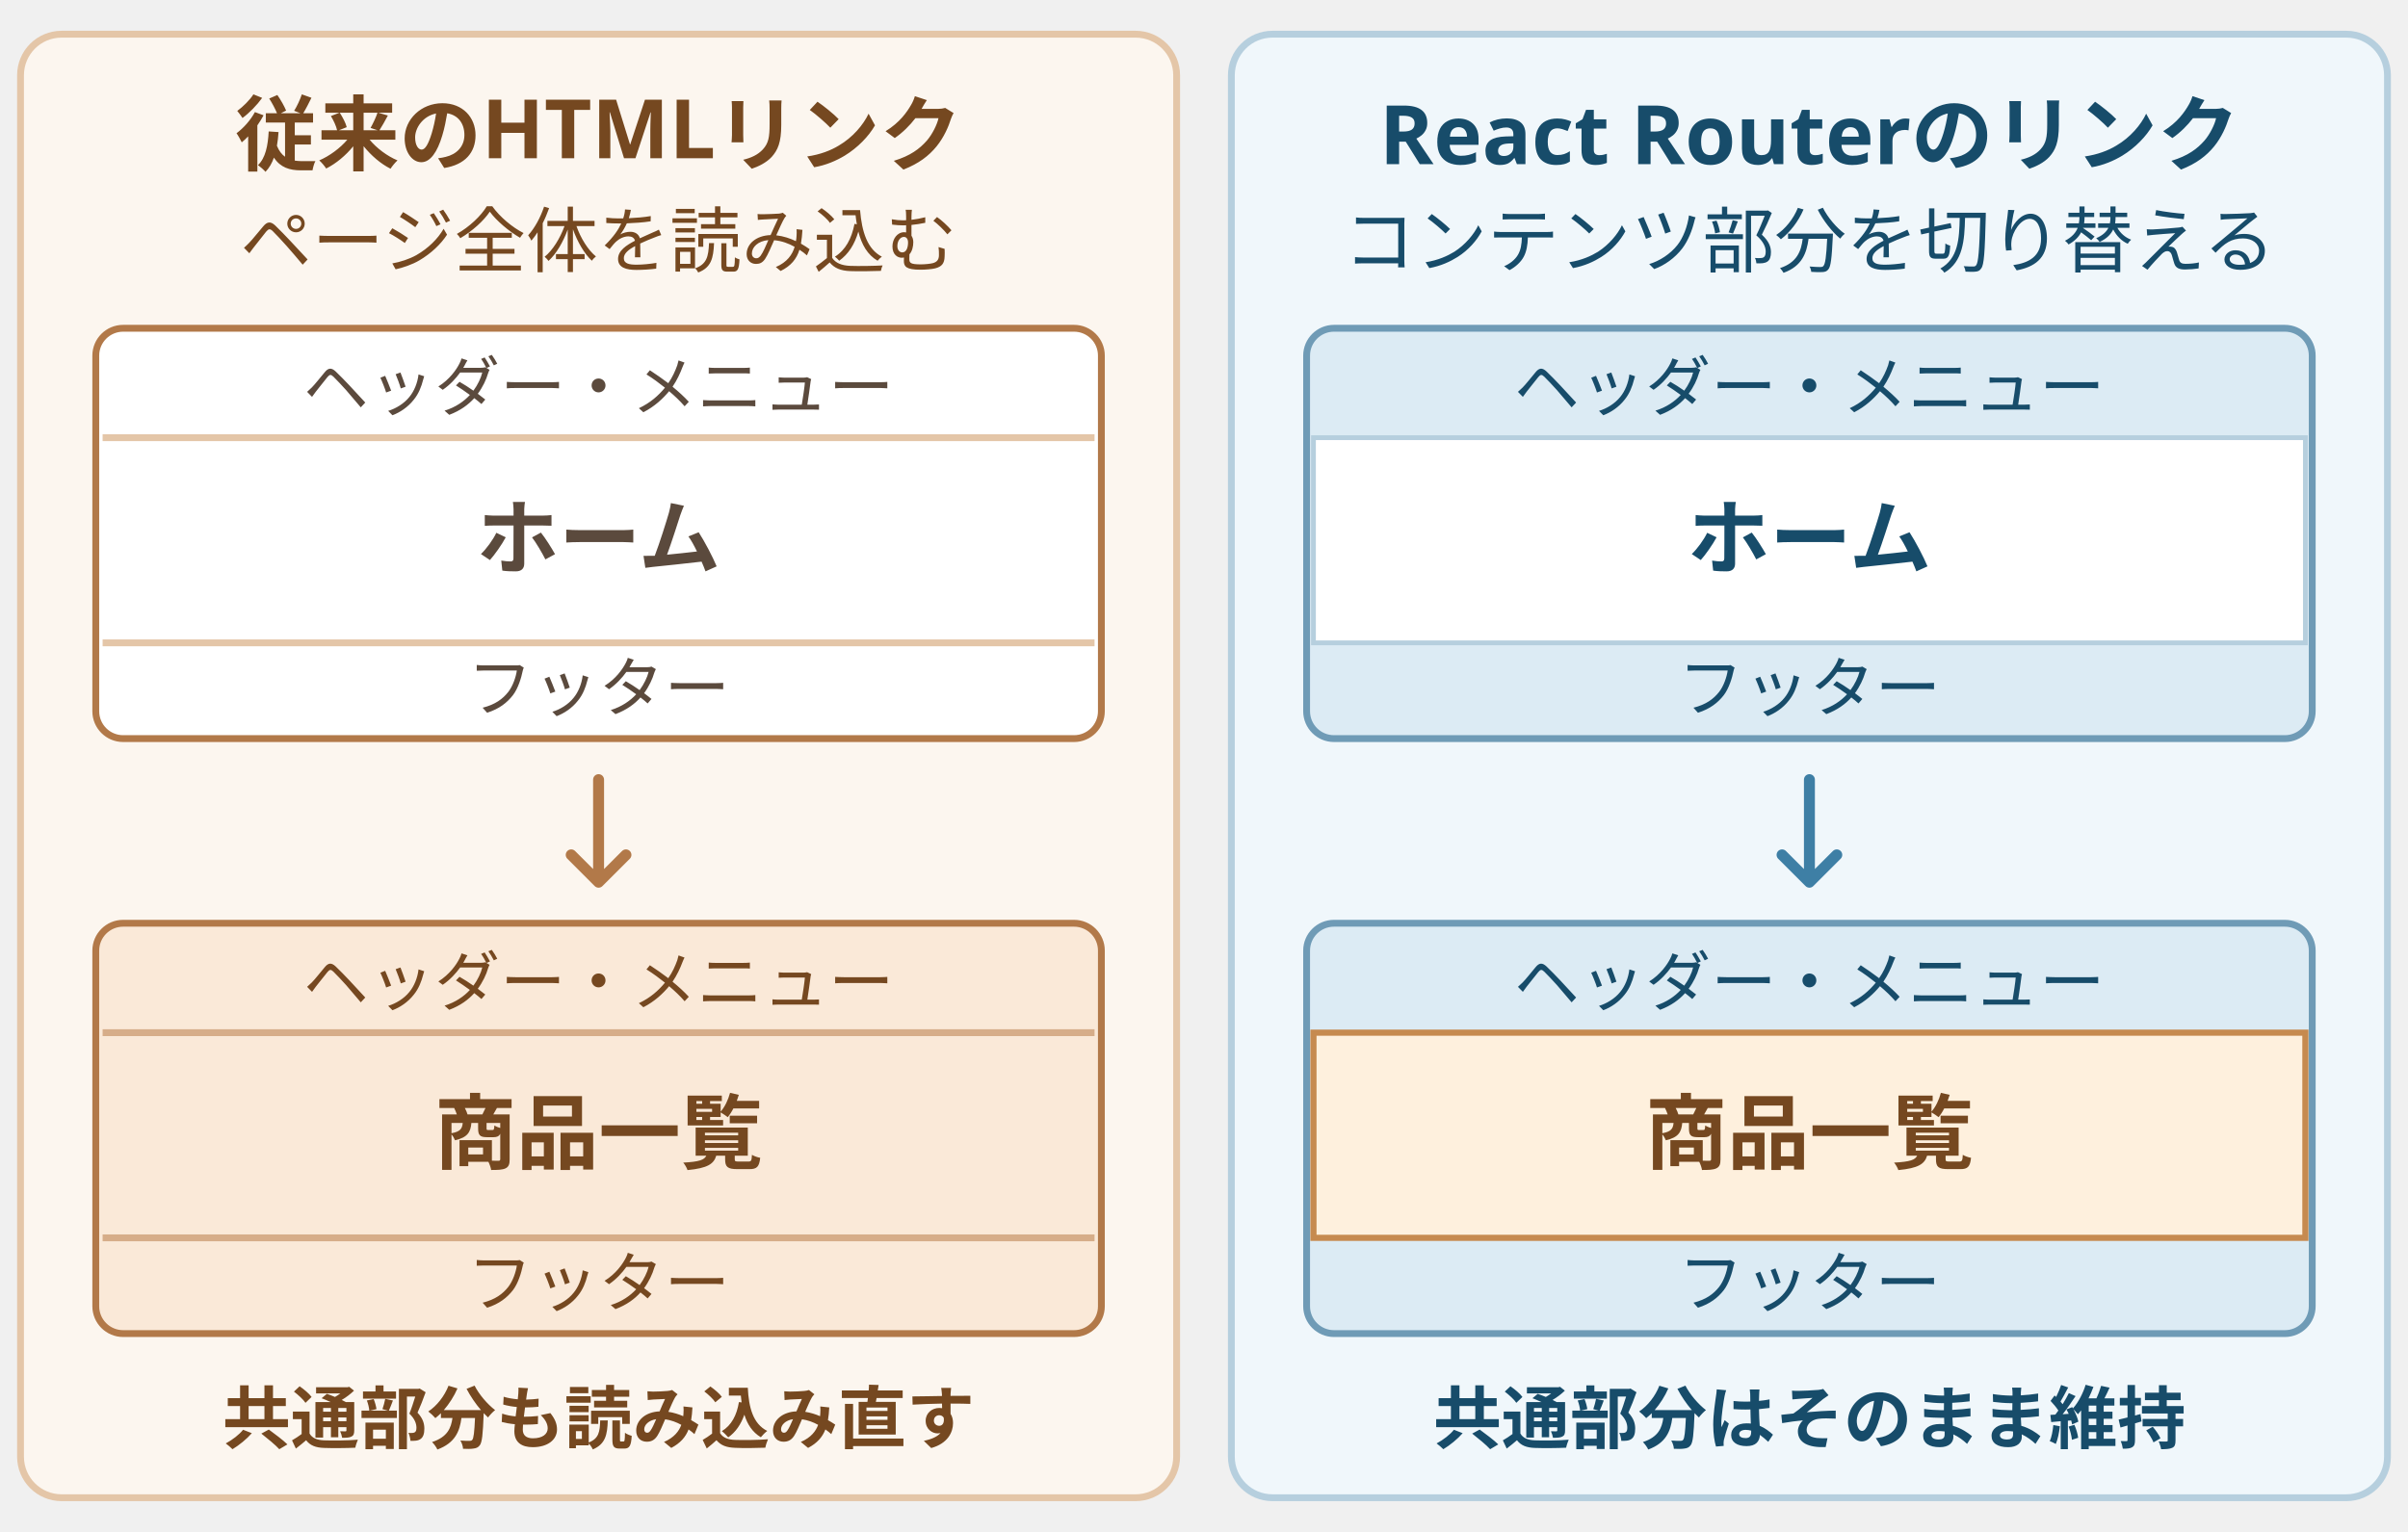
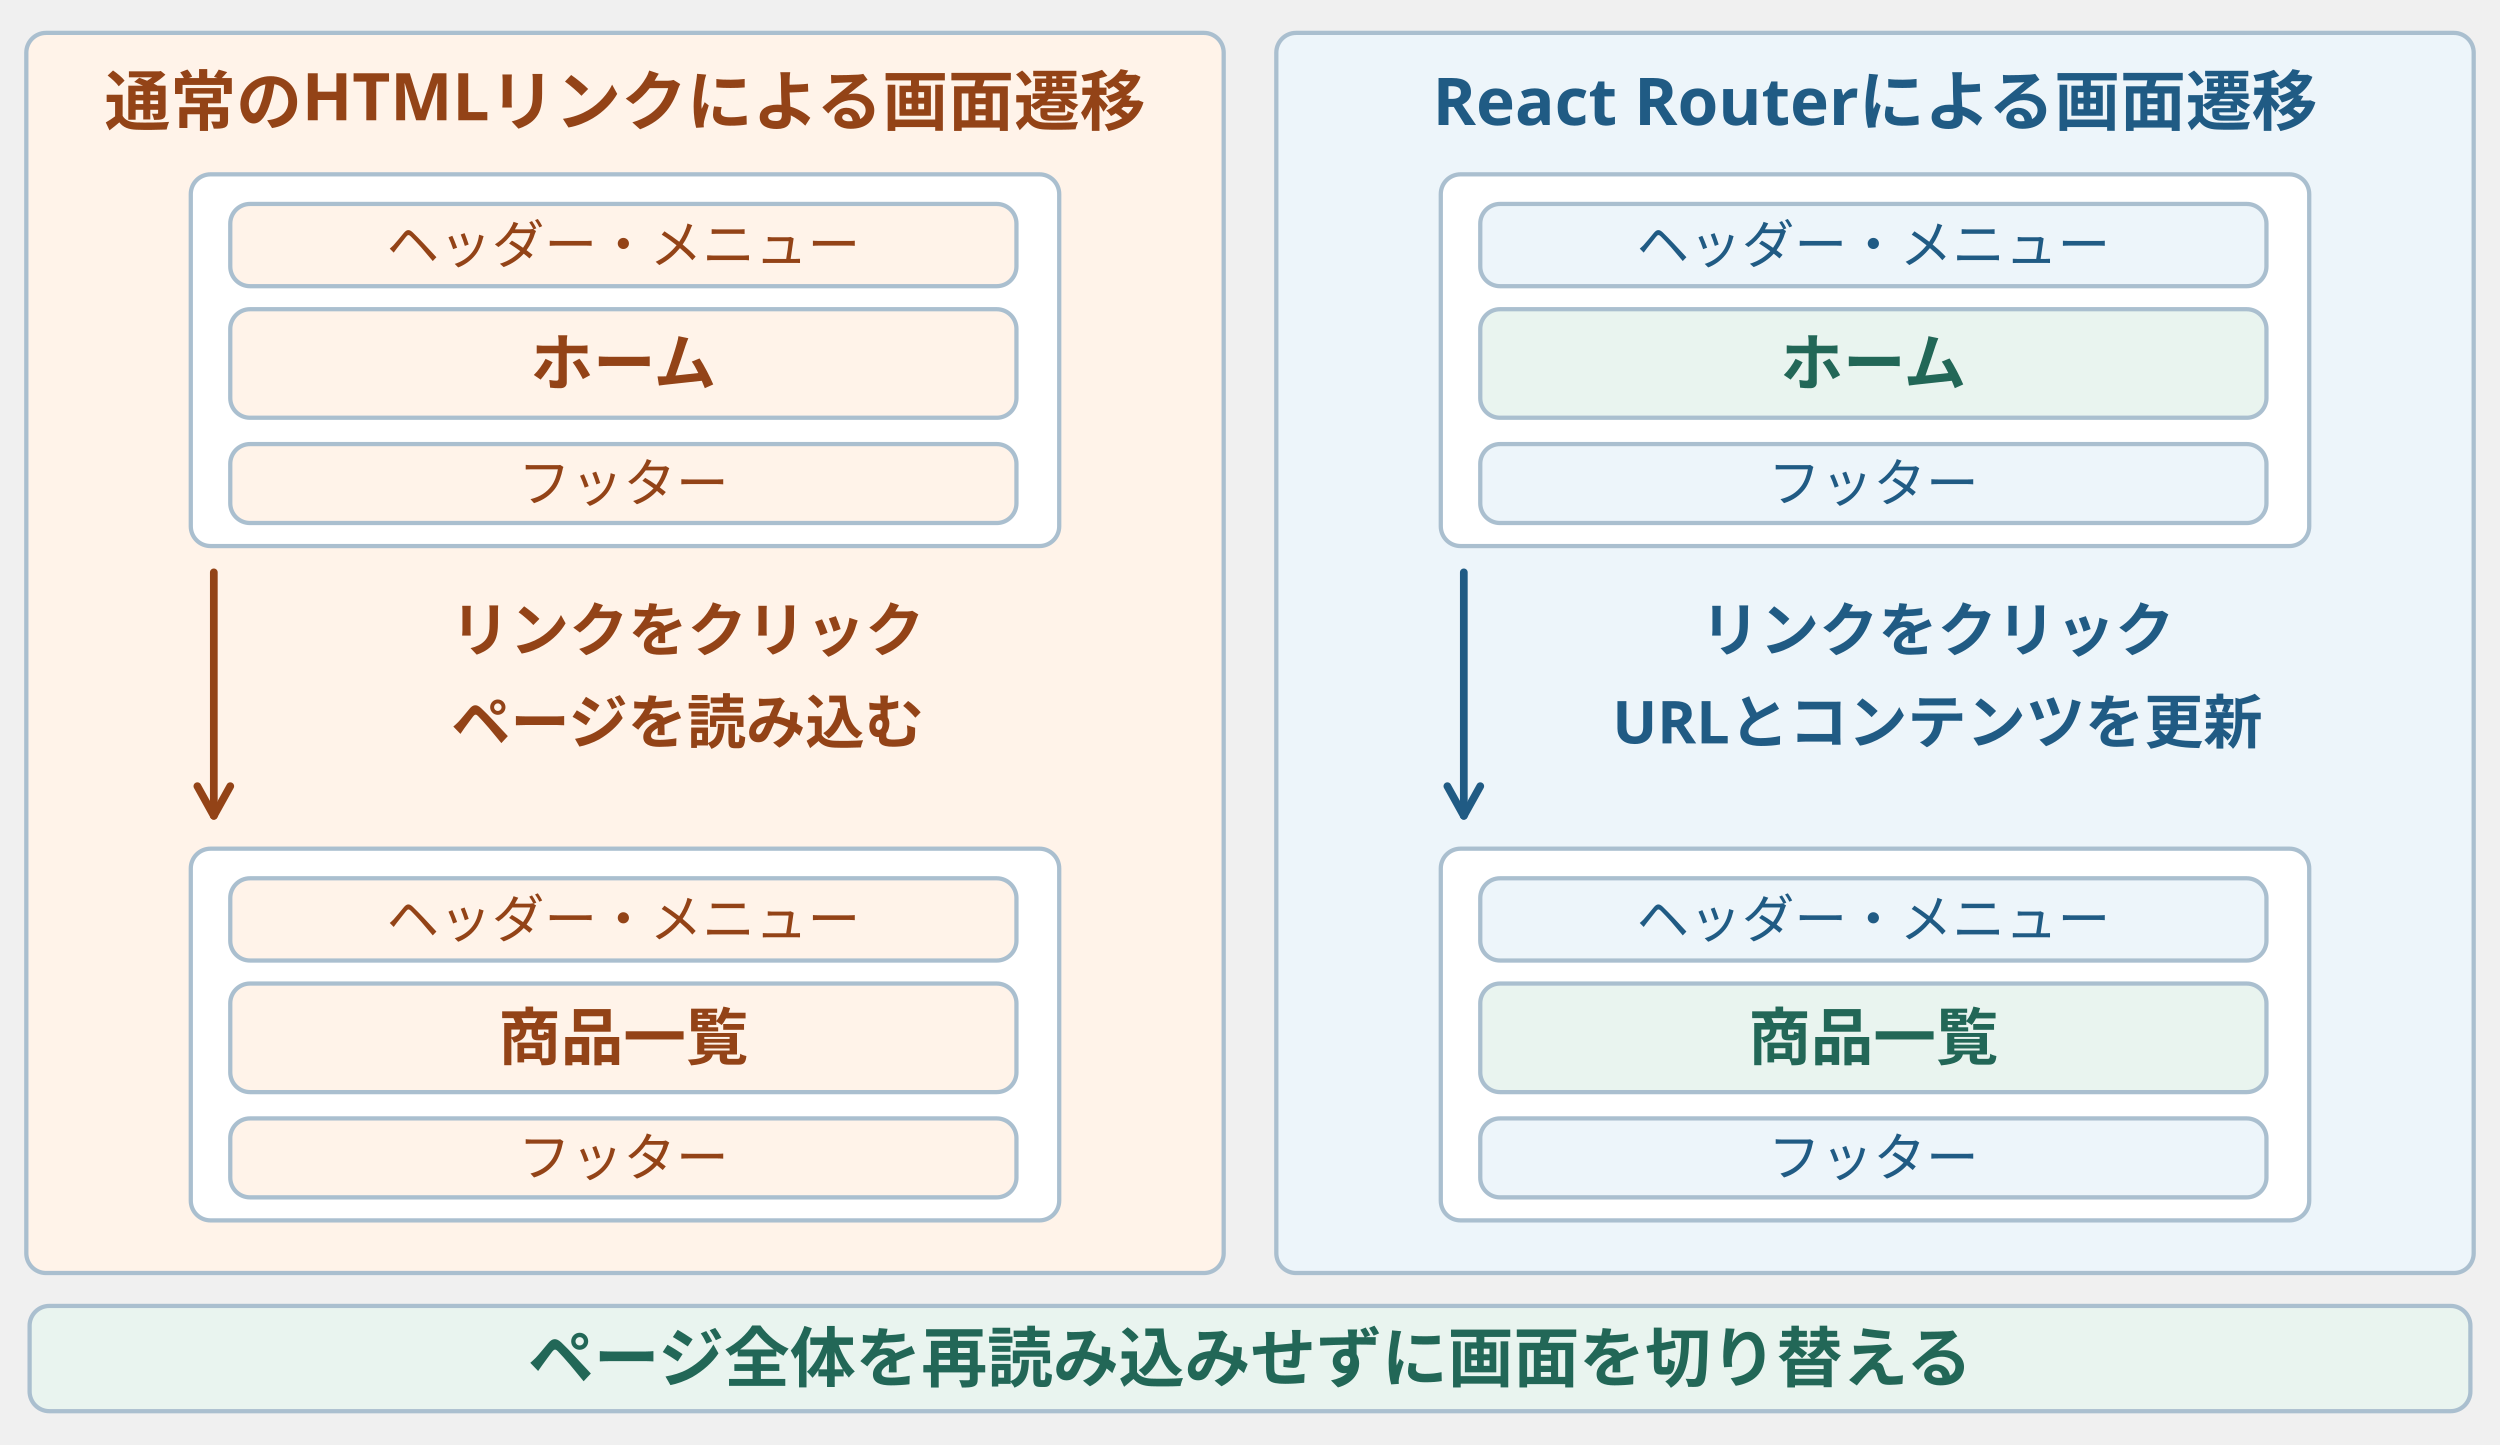
- <svg xmlns="http://www.w3.org/2000/svg" width="352" height="224" viewBox="0 0 352 224" font-family="Meiryo, sans-serif">
-   <rect x="3" y="5" width="169" height="214" rx="6" fill="#fcf6ef" stroke="#e4c6a8" />
-   <rect x="180" y="5" width="169" height="214" rx="6" fill="#f0f7fb" stroke="#b6cfde" />
-   <g text-anchor="middle">
-     <text x="87.5" y="24" font-size="12" font-weight="700" fill="#754820">従来のHTMLリンク</text>
-     <text x="264.5" y="24" font-size="12" font-weight="700" fill="#174c6a">React Routerのリンク</text>
-     <text x="87.5" y="39" font-size="10.5" fill="#754820">ページ全体を読み込む</text>
-     <text x="264.5" y="39" font-size="10.5" fill="#174c6a">コンテンツ部分を切り替える</text>
-   </g>
-   <g transform="translate(14 48)">
-     <rect width="147" height="60" rx="4" fill="#fff" stroke="#b27949" />
-     <path d="M1 16h145M1 46h145" stroke="#e4c6a8" />
-     <g text-anchor="middle" fill="#5b4a3d">
-       <text x="73.5" y="12" font-size="9.6">ヘッダー・メニュー</text>
-       <text x="73.5" y="35" font-size="12" font-weight="700">ホーム</text>
-       <text x="73.5" y="56" font-size="9.6">フッター</text>
-     </g>
-   </g>
-   <path d="M87.5 114v15m-4-4 4 4 4-4" fill="none" stroke="#b27949" stroke-width="1.6" stroke-linejoin="round" stroke-linecap="round" />
-   <g transform="translate(14 135)">
-     <rect width="147" height="60" rx="4" fill="#fae9d8" stroke="#b27949" />
-     <path d="M1 16h145M1 46h145" stroke="#d6ad89" />
-     <g text-anchor="middle" fill="#754820">
-       <text x="73.5" y="12" font-size="9.6">ヘッダー・メニュー</text>
-       <text x="73.5" y="35" font-size="12" font-weight="700">商品一覧</text>
-       <text x="73.5" y="56" font-size="9.6">フッター</text>
-     </g>
-   </g>
-   <g transform="translate(191 48)">
-     <rect width="147" height="60" rx="4" fill="#dcebf4" stroke="#6f9bb6" />
-     <rect x="1" y="16" width="145" height="30" fill="#fff" stroke="#b6cfde" stroke-width=".7" />
-     <g text-anchor="middle" fill="#174c6a">
-       <text x="73.5" y="12" font-size="9.6">ヘッダー・メニュー</text>
-       <text x="73.5" y="35" font-size="12" font-weight="700">ホーム</text>
-       <text x="73.5" y="56" font-size="9.6">フッター</text>
-     </g>
-   </g>
-   <path d="M264.5 114v15m-4-4 4 4 4-4" fill="none" stroke="#3e7fa5" stroke-width="1.6" stroke-linejoin="round" stroke-linecap="round" />
-   <g transform="translate(191 135)">
-     <rect width="147" height="60" rx="4" fill="#dcebf4" stroke="#6f9bb6" />
-     <rect x="1" y="16" width="145" height="30" fill="#fef0dd" stroke="#c68a4f" stroke-width=".9" />
-     <g text-anchor="middle" fill="#174c6a">
-       <text x="73.5" y="12" font-size="9.6">ヘッダー・メニュー</text>
-       <text x="73.5" y="35" font-size="12" font-weight="700" fill="#754820">商品一覧</text>
-       <text x="73.5" y="56" font-size="9.6">フッター</text>
-     </g>
-   </g>
-   <g text-anchor="middle" font-size="10" font-weight="700">
-     <text x="87.5" y="211" fill="#754820">共通部分も読み込み直す</text>
-     <text x="264.5" y="211" fill="#174c6a">共通部分はそのまま維持</text>
-   </g>
+ <svg xmlns="http://www.w3.org/2000/svg" width="760" height="439" viewBox="0 0 760 439">
+   <rect x="8" y="10" width="364" height="377" rx="6" fill="#fff3e9" stroke="#aabfcf" stroke-width="1.3" />
+   <text x="190" y="38" font-family="Meiryo, MS Gothic, sans-serif" font-size="20" fill="#934317" font-weight="700" text-anchor="middle">通常のHTMLリンクによる画面遷移</text>
+   <rect x="58" y="53" width="264" height="113" rx="6" fill="white" stroke="#aabfcf" stroke-width="1.3" />
+   <rect x="70" y="62" width="239" height="25" rx="6" fill="#fff3e9" stroke="#aabfcf" stroke-width="1.3" />
+   <text x="189.5" y="80.1" font-family="Meiryo, MS Gothic, sans-serif" font-size="16" fill="#934317" font-weight="400" text-anchor="middle">ヘッダー・メニュー</text>
+   <rect x="70" y="94" width="239" height="33" rx="6" fill="#fff3e9" stroke="#aabfcf" stroke-width="1.3" />
+   <text x="189.5" y="117.15" font-family="Meiryo, MS Gothic, sans-serif" font-size="19" fill="#934317" font-weight="700" text-anchor="middle">ホーム</text>
+   <rect x="70" y="135" width="239" height="24" rx="6" fill="#fff3e9" stroke="#aabfcf" stroke-width="1.3" />
+   <text x="189.5" y="152.6" font-family="Meiryo, MS Gothic, sans-serif" font-size="16" fill="#934317" font-weight="400" text-anchor="middle">フッター</text>
+   <rect x="58" y="258" width="264" height="113" rx="6" fill="white" stroke="#aabfcf" stroke-width="1.3" />
+   <rect x="70" y="267" width="239" height="25" rx="6" fill="#fff3e9" stroke="#aabfcf" stroke-width="1.3" />
+   <text x="189.5" y="285.1" font-family="Meiryo, MS Gothic, sans-serif" font-size="16" fill="#934317" font-weight="400" text-anchor="middle">ヘッダー・メニュー</text>
+   <rect x="70" y="299" width="239" height="33" rx="6" fill="#fff3e9" stroke="#aabfcf" stroke-width="1.3" />
+   <text x="189.5" y="322.15" font-family="Meiryo, MS Gothic, sans-serif" font-size="19" fill="#934317" font-weight="700" text-anchor="middle">商品一覧</text>
+   <rect x="70" y="340" width="239" height="24" rx="6" fill="#fff3e9" stroke="#aabfcf" stroke-width="1.3" />
+   <text x="189.5" y="357.6" font-family="Meiryo, MS Gothic, sans-serif" font-size="16" fill="#934317" font-weight="400" text-anchor="middle">フッター</text>
+   <polyline points="65,174 65,248" fill="none" stroke="#934317" stroke-width="2.35" stroke-linecap="round" stroke-linejoin="round" />
+   <polyline points="70,239 65,248 60,239" fill="none" stroke="#934317" stroke-width="2.35" stroke-linecap="round" stroke-linejoin="round" />
+   <text x="209" y="198" font-family="Meiryo, MS Gothic, sans-serif" font-size="18" fill="#934317" font-weight="700" text-anchor="middle">リンクをクリック</text>
+   <text x="209" y="226" font-family="Meiryo, MS Gothic, sans-serif" font-size="18" fill="#934317" font-weight="700" text-anchor="middle">ページを読み込む</text>
+   <rect x="388" y="10" width="364" height="377" rx="6" fill="#edf5fa" stroke="#aabfcf" stroke-width="1.3" />
+   <text x="570" y="38" font-family="Meiryo, MS Gothic, sans-serif" font-size="20" fill="#205b84" font-weight="700" text-anchor="middle">React Routerによる画面遷移</text>
+   <rect x="438" y="53" width="264" height="113" rx="6" fill="white" stroke="#aabfcf" stroke-width="1.3" />
+   <rect x="450" y="62" width="239" height="25" rx="6" fill="#edf5fa" stroke="#aabfcf" stroke-width="1.3" />
+   <text x="569.5" y="80.1" font-family="Meiryo, MS Gothic, sans-serif" font-size="16" fill="#205b84" font-weight="400" text-anchor="middle">ヘッダー・メニュー</text>
+   <rect x="450" y="94" width="239" height="33" rx="6" fill="#e9f4ef" stroke="#aabfcf" stroke-width="1.3" />
+   <text x="569.5" y="117.15" font-family="Meiryo, MS Gothic, sans-serif" font-size="19" fill="#226757" font-weight="700" text-anchor="middle">ホーム</text>
+   <rect x="450" y="135" width="239" height="24" rx="6" fill="#edf5fa" stroke="#aabfcf" stroke-width="1.3" />
+   <text x="569.5" y="152.6" font-family="Meiryo, MS Gothic, sans-serif" font-size="16" fill="#205b84" font-weight="400" text-anchor="middle">フッター</text>
+   <rect x="438" y="258" width="264" height="113" rx="6" fill="white" stroke="#aabfcf" stroke-width="1.3" />
+   <rect x="450" y="267" width="239" height="25" rx="6" fill="#edf5fa" stroke="#aabfcf" stroke-width="1.3" />
+   <text x="569.5" y="285.1" font-family="Meiryo, MS Gothic, sans-serif" font-size="16" fill="#205b84" font-weight="400" text-anchor="middle">ヘッダー・メニュー</text>
+   <rect x="450" y="299" width="239" height="33" rx="6" fill="#e9f4ef" stroke="#aabfcf" stroke-width="1.3" />
+   <text x="569.5" y="322.15" font-family="Meiryo, MS Gothic, sans-serif" font-size="19" fill="#226757" font-weight="700" text-anchor="middle">商品一覧</text>
+   <rect x="450" y="340" width="239" height="24" rx="6" fill="#edf5fa" stroke="#aabfcf" stroke-width="1.3" />
+   <text x="569.5" y="357.6" font-family="Meiryo, MS Gothic, sans-serif" font-size="16" fill="#205b84" font-weight="400" text-anchor="middle">フッター</text>
+   <polyline points="445,174 445,248" fill="none" stroke="#205b84" stroke-width="2.35" stroke-linecap="round" stroke-linejoin="round" />
+   <polyline points="450,239 445,248 440,239" fill="none" stroke="#205b84" stroke-width="2.35" stroke-linecap="round" stroke-linejoin="round" />
+   <text x="589" y="198" font-family="Meiryo, MS Gothic, sans-serif" font-size="18" fill="#205b84" font-weight="700" text-anchor="middle">リンクをクリック</text>
+   <text x="589" y="226" font-family="Meiryo, MS Gothic, sans-serif" font-size="18" fill="#205b84" font-weight="700" text-anchor="middle">URLとコンテンツを更新</text>
+   <rect x="9" y="397" width="742" height="32" rx="6" fill="#e9f4ef" stroke="#aabfcf" stroke-width="1.3" />
+   <text x="380" y="420" font-family="Meiryo, MS Gothic, sans-serif" font-size="20" fill="#226757" font-weight="700" text-anchor="middle">ページ全体を再読み込みせずに画面を切り替える</text>
</svg>
